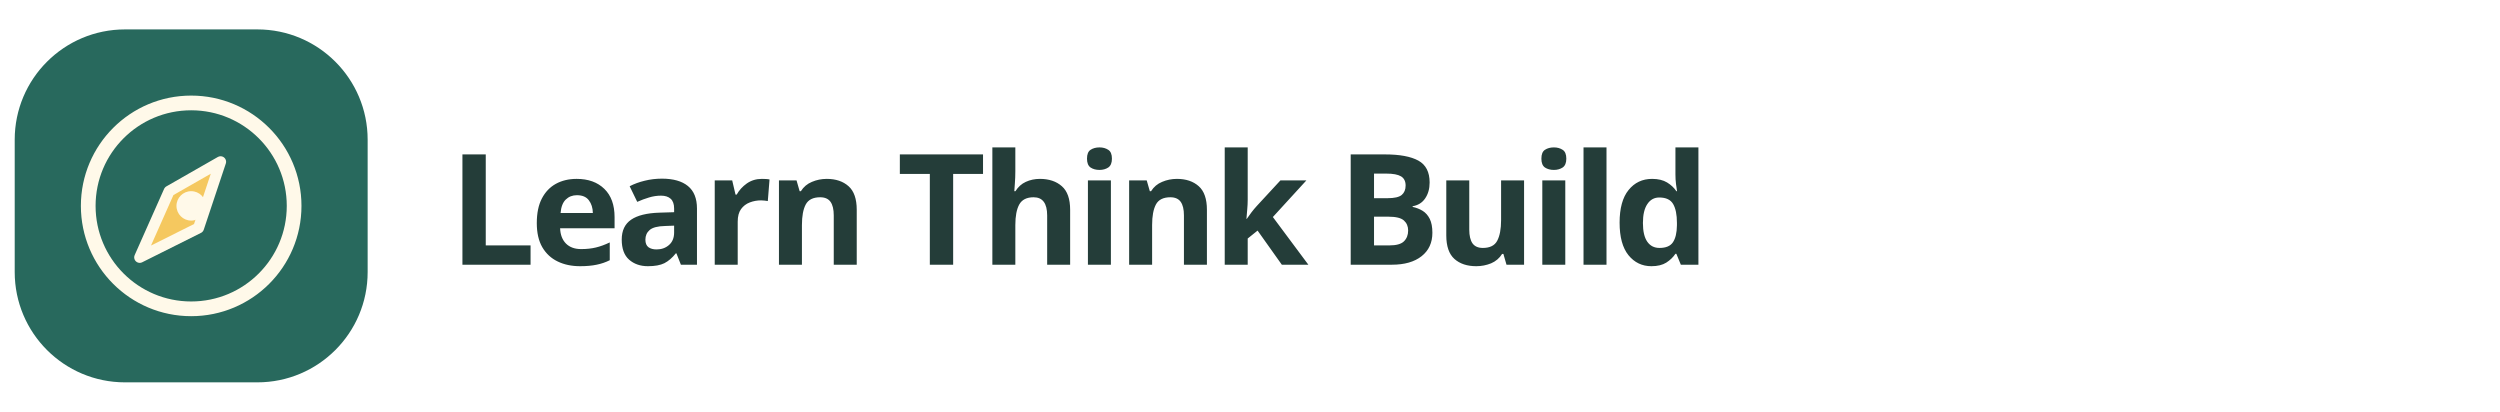
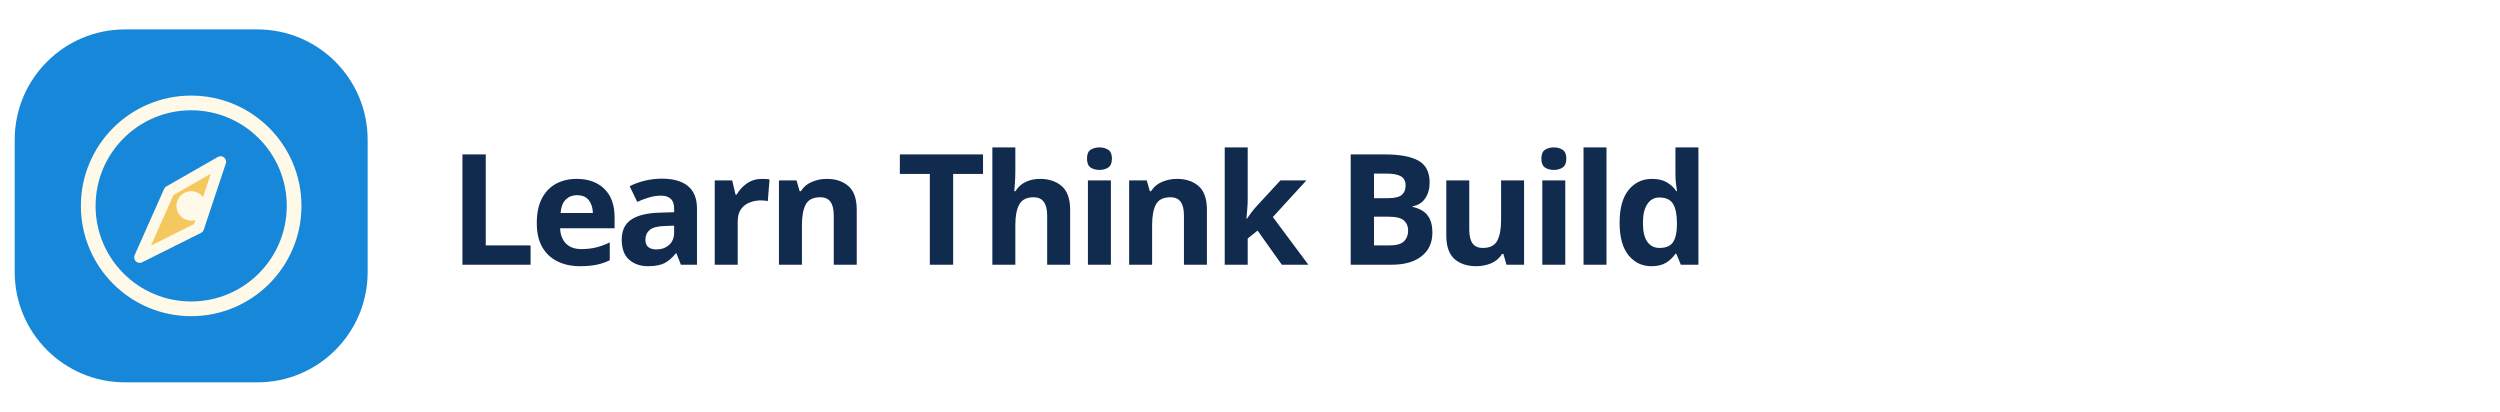
<svg xmlns="http://www.w3.org/2000/svg" viewBox="0 0 340 56" role="img" aria-label="Learn Think Build">
-   <rect x="2" y="4" width="48" height="48" rx="15" fill="#28695d" />
+   <rect x="2" y="4" width="48" height="48" rx="15" fill="#1687d9" />
  <circle cx="26" cy="28" r="14" fill="none" stroke="#fff9e9" stroke-width="2" />
  <path d="m30 22-3 9-8 4 4-9 7-4Z" fill="#f5c85f" stroke="#fff9e9" stroke-linejoin="round" stroke-width="1.5" />
  <circle cx="26" cy="28" r="2" fill="#fff9e9" />
-   <text x="61" y="36" fill="#243d39" font-family="Nunito Sans, sans-serif" font-size="21" font-weight="800" letter-spacing="-0.8">Learn Think Build</text>
+   <text x="61" y="36" fill="#102b4e" font-family="Nunito Sans, sans-serif" font-size="21" font-weight="800" letter-spacing="-0.8">Learn Think Build</text>
</svg>
